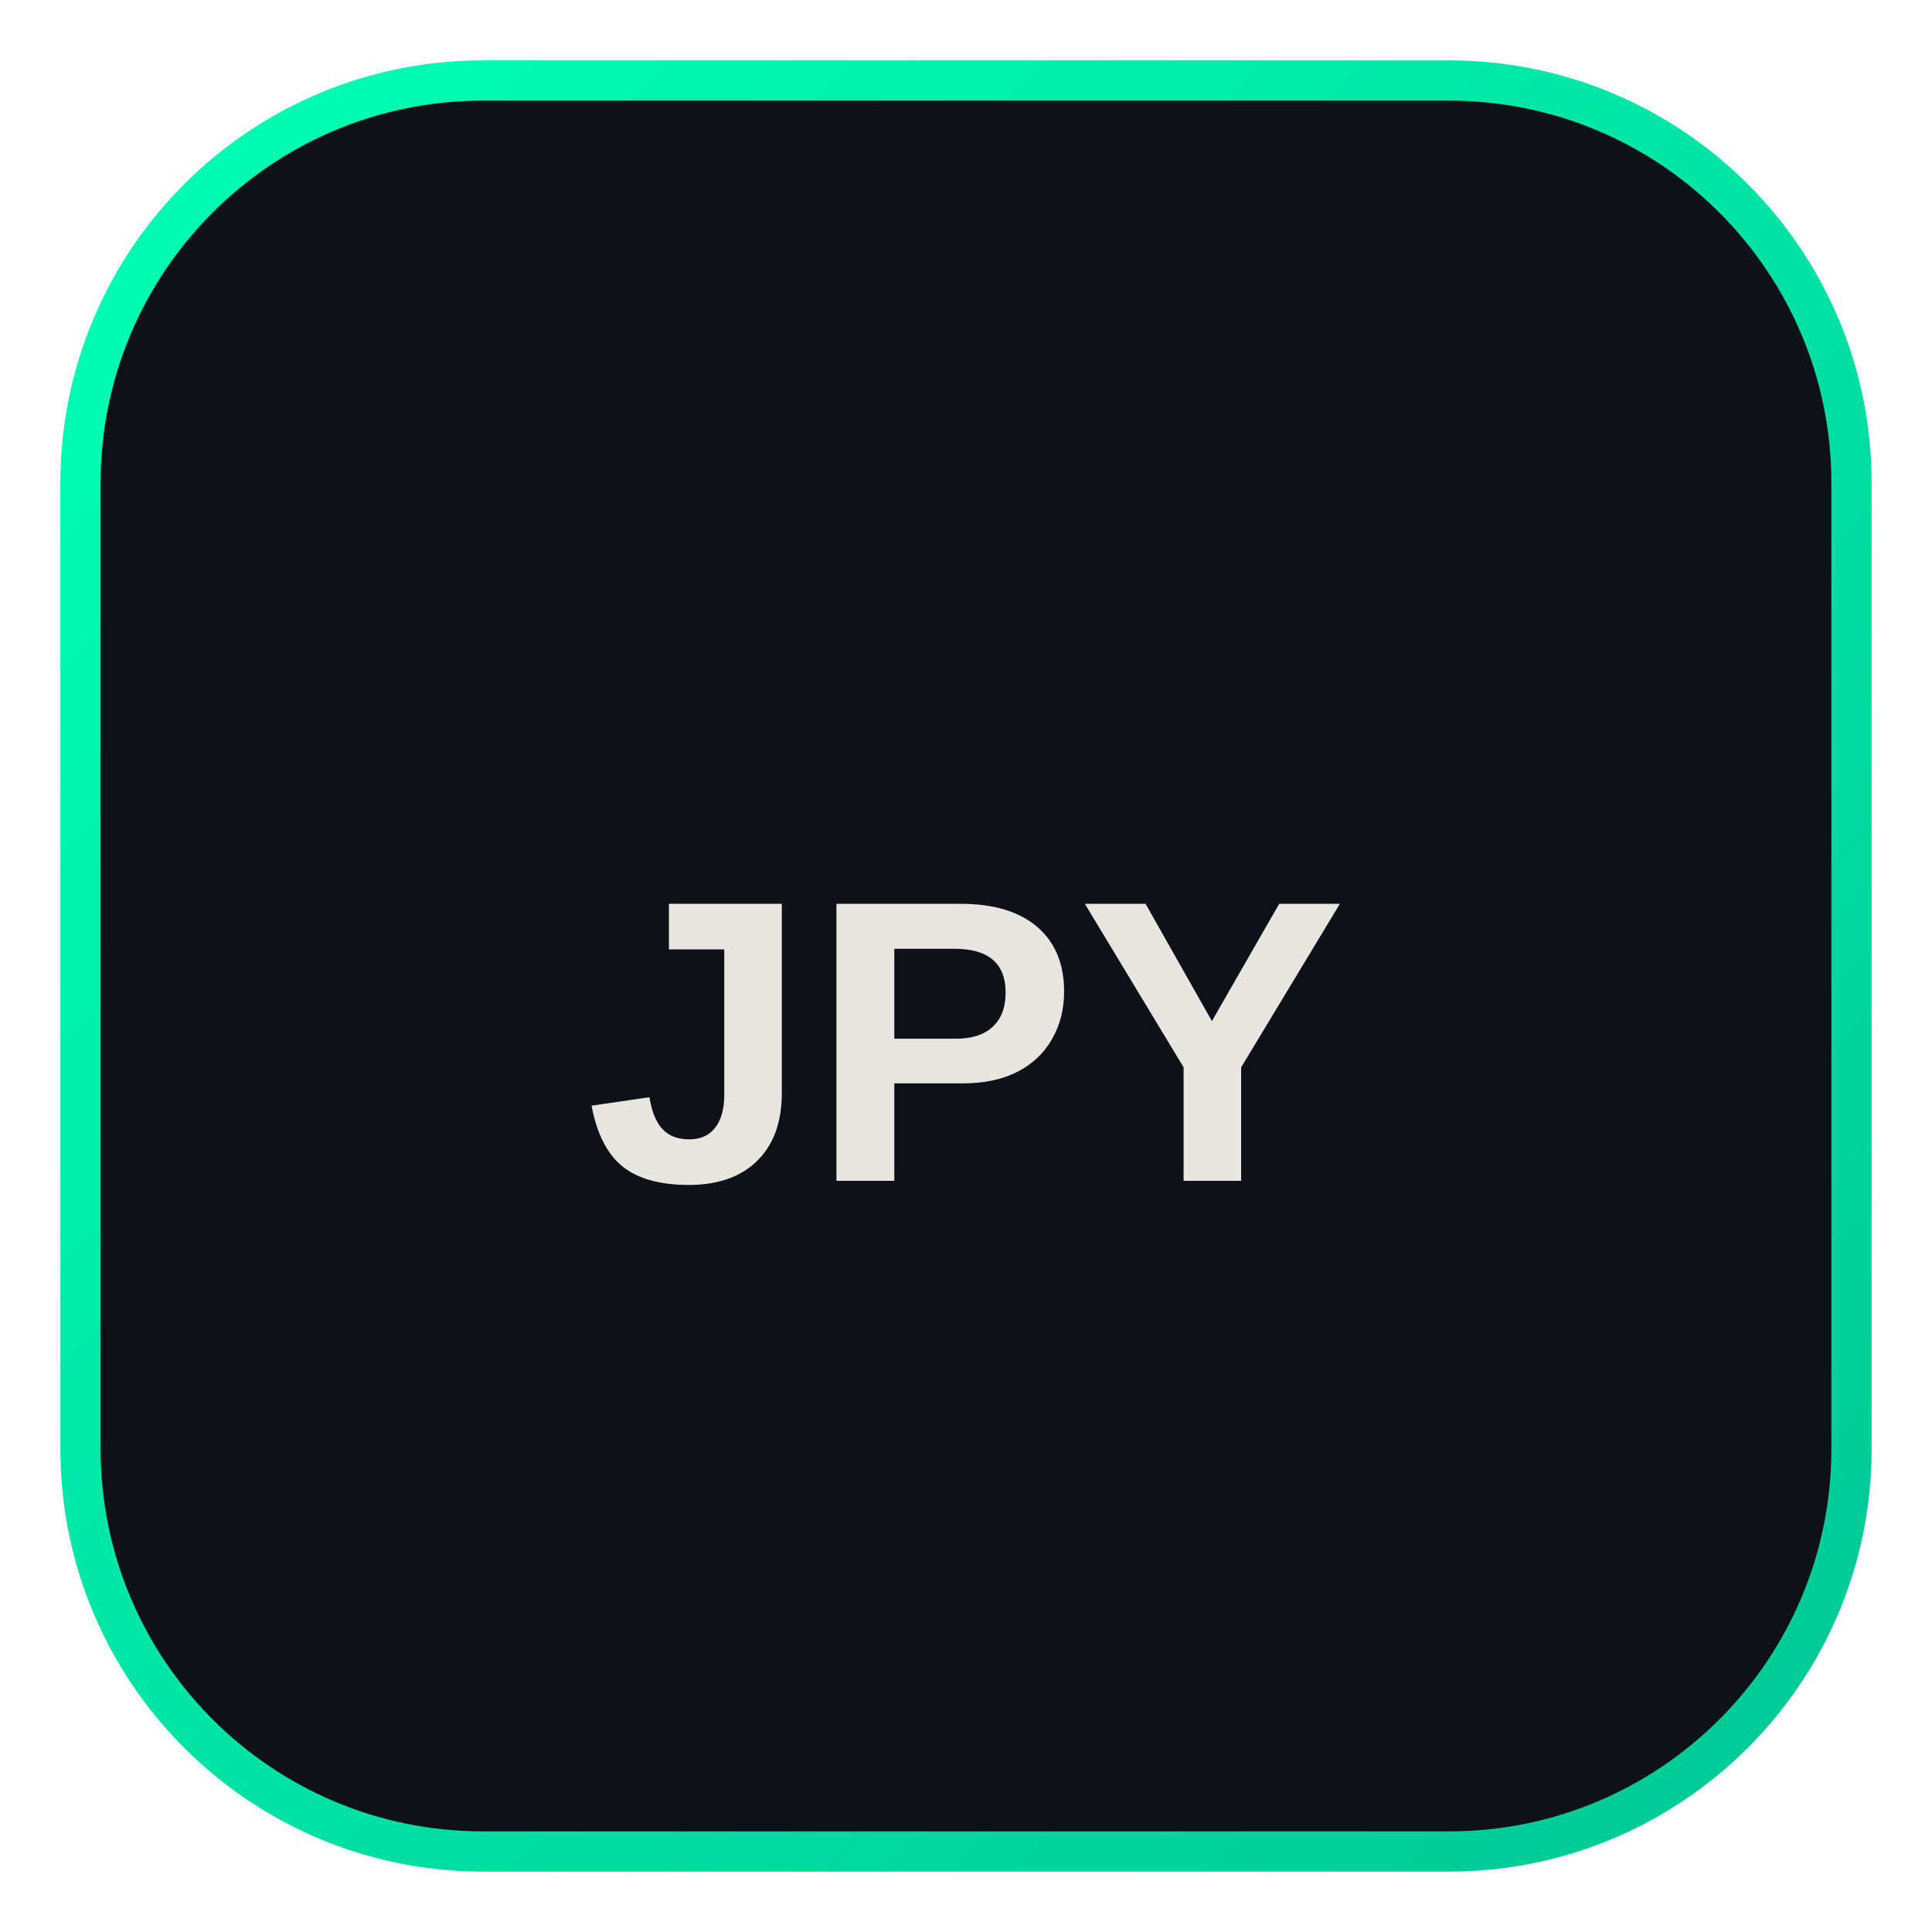
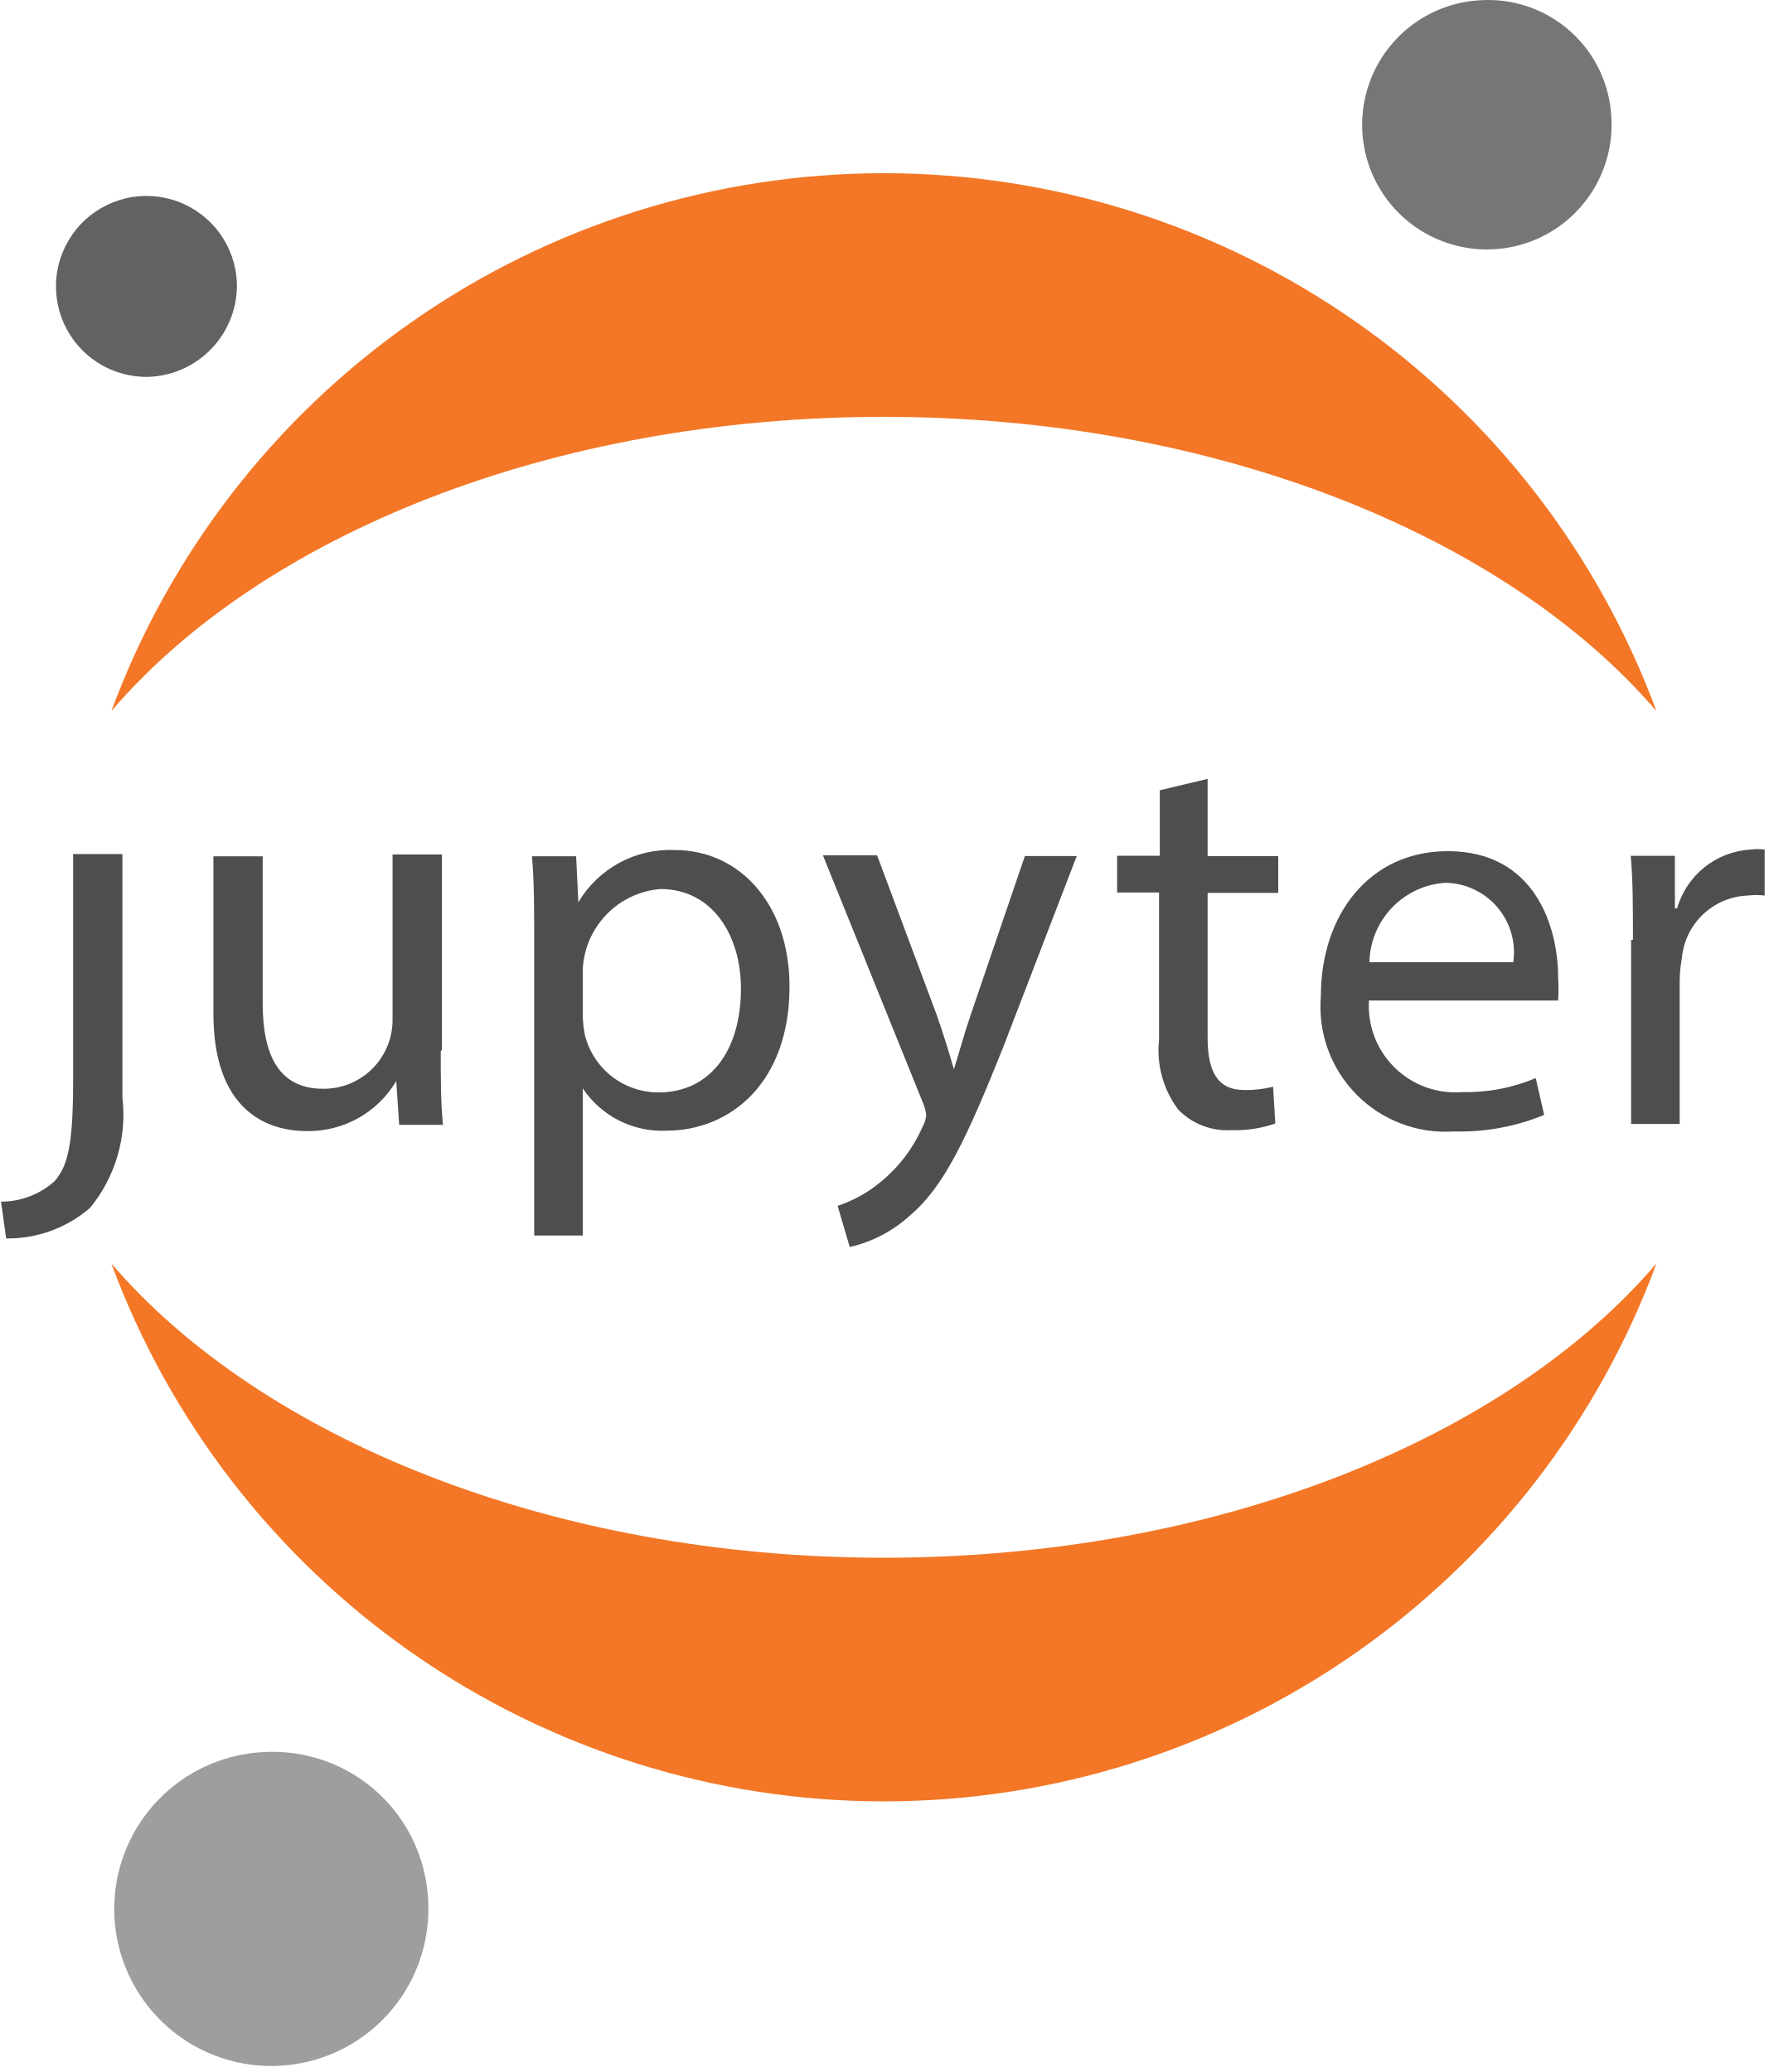
- <svg xmlns="http://www.w3.org/2000/svg" width="96" height="96" viewBox="0 0 96 96" role="img" aria-label="JPY">
-   <defs>
-     <linearGradient id="g" x1="0" y1="0" x2="1" y2="1">
-       <stop offset="0%" stop-color="#00ffb3" />
-       <stop offset="100%" stop-color="#00c896" />
-     </linearGradient>
-   </defs>
-   <rect x="4" y="4" width="88" height="88" rx="20" fill="#0f1118" stroke="url(#g)" stroke-width="2" />
-   <text x="48" y="53" text-anchor="middle" dominant-baseline="middle" font-family="Arial, Helvetica, sans-serif" font-weight="700" font-size="20" fill="#e8e6e0">JPY</text>
+ <svg xmlns="http://www.w3.org/2000/svg" width="256px" height="300px" viewBox="0 0 256 300" version="1.1" preserveAspectRatio="xMidYMid">
+   <g>
+     <path d="M10.584,156.41 L10.584,156.197 L10.584,123.658 L17.72,123.658 L17.72,158.913 C18.052,161.754 17.808,164.633 17.002,167.378 C16.197,170.123 14.847,172.677 13.034,174.889 C9.662,177.797 5.343,179.37 0.891,179.309 L0.146,173.984 C3.017,173.986 5.787,172.923 7.921,171.002 C9.838,168.765 10.584,165.729 10.584,156.41 Z M63.804,152.209 C63.804,156.203 63.804,159.771 64.123,162.86 L57.786,162.86 L57.36,156.523 C56.034,158.765 54.139,160.616 51.866,161.888 C49.593,163.161 47.023,163.808 44.419,163.765 C38.241,163.765 30.892,160.41 30.892,146.724 L30.892,123.984 L38.028,123.984 L38.028,145.286 C38.028,152.688 40.318,157.641 46.762,157.641 C48.088,157.655 49.403,157.405 50.631,156.904 C51.858,156.403 52.974,155.662 53.911,154.725 C54.849,153.787 55.589,152.672 56.09,151.444 C56.591,150.217 56.842,148.902 56.827,147.576 L56.827,123.717 L63.963,123.717 L63.963,151.996 L63.804,152.209 Z M77.331,136.654 C77.331,131.701 77.331,127.654 77.011,123.979 L83.402,123.979 L83.721,130.636 C85.145,128.231 87.195,126.257 89.652,124.925 C92.109,123.594 94.882,122.954 97.674,123.074 C107.154,123.074 114.29,131.009 114.29,142.831 C114.29,156.784 105.716,163.708 96.449,163.708 C94.078,163.813 91.719,163.305 89.601,162.232 C87.483,161.159 85.678,159.558 84.36,157.583 L84.36,178.885 L77.331,178.885 L77.331,136.814 L77.331,136.654 Z M84.36,147.039 C84.38,148.005 84.487,148.967 84.68,149.914 C85.284,152.279 86.66,154.375 88.589,155.87 C90.518,157.365 92.89,158.174 95.331,158.169 C102.84,158.169 107.26,152.045 107.26,143.151 C107.26,135.376 103.106,128.719 95.597,128.719 C92.626,128.962 89.845,130.281 87.776,132.428 C85.708,134.575 84.493,137.403 84.36,140.382 L84.36,147.039 Z M127.005,123.944 L135.579,146.897 C136.484,149.453 137.443,152.542 138.082,154.832 C138.827,152.488 139.626,149.506 140.585,146.737 L148.36,123.944 L155.869,123.944 L145.218,151.636 C139.892,164.95 136.644,171.82 131.744,175.974 C129.276,178.228 126.268,179.806 123.01,180.554 L121.253,174.589 C123.531,173.841 125.645,172.666 127.484,171.128 C130.082,169.011 132.144,166.31 133.502,163.246 C133.792,162.715 133.99,162.139 134.087,161.542 C134.027,160.899 133.865,160.27 133.608,159.678 L119.123,123.837 L126.898,123.837 L127.005,123.944 Z M174.814,112.771 L174.814,123.954 L185.039,123.954 L185.039,129.28 L174.814,129.28 L174.814,150.263 C174.814,155.056 176.198,157.825 180.139,157.825 C181.539,157.848 182.935,157.687 184.293,157.346 L184.613,162.671 C182.577,163.376 180.428,163.701 178.275,163.63 C176.849,163.719 175.421,163.499 174.088,162.984 C172.755,162.469 171.549,161.672 170.553,160.647 C168.384,157.746 167.394,154.13 167.784,150.529 L167.784,129.227 L161.713,129.227 L161.713,123.901 L167.89,123.901 L167.89,114.422 L174.814,112.771 Z M198.184,144.648 C198.04,146.454 198.289,148.27 198.915,149.97 C199.541,151.67 200.529,153.214 201.81,154.495 C203.091,155.777 204.635,156.764 206.336,157.39 C208.036,158.016 209.852,158.266 211.658,158.121 C215.311,158.203 218.94,157.513 222.309,156.097 L223.534,161.423 C219.4,163.126 214.955,163.942 210.486,163.819 C207.881,163.998 205.268,163.611 202.827,162.684 C200.385,161.758 198.173,160.314 196.341,158.453 C194.51,156.591 193.103,154.355 192.217,151.899 C191.331,149.442 190.987,146.823 191.208,144.221 C191.208,132.505 198.184,123.239 209.581,123.239 C222.362,123.239 225.558,134.422 225.558,141.559 C225.626,142.658 225.626,143.761 225.558,144.861 L198.025,144.861 L198.184,144.648 Z M219.061,139.322 C219.266,137.898 219.164,136.447 218.761,135.066 C218.358,133.685 217.664,132.406 216.726,131.316 C215.787,130.226 214.626,129.35 213.32,128.747 C212.014,128.143 210.594,127.827 209.155,127.819 C206.229,128.031 203.488,129.328 201.468,131.456 C199.448,133.583 198.296,136.389 198.238,139.322 L219.061,139.322 Z M236.385,136.053 C236.385,131.474 236.385,127.533 236.066,123.911 L242.456,123.911 L242.456,131.527 L242.776,131.527 C243.447,129.176 244.833,127.093 246.741,125.566 C248.65,124.039 250.987,123.144 253.427,123.006 C254.099,122.918 254.779,122.918 255.451,123.006 L255.451,129.663 C254.637,129.569 253.815,129.569 253.001,129.663 C250.584,129.756 248.283,130.727 246.529,132.393 C244.774,134.059 243.686,136.307 243.468,138.716 C243.269,139.806 243.162,140.91 243.149,142.018 L243.149,162.734 L236.119,162.734 L236.119,136.107 L236.385,136.053 Z" fill="#4E4E4E" />
+     <path d="M233.258,16.962 C233.477,20.54 232.625,24.102 230.813,27.194 C229,30.286 226.308,32.769 223.079,34.326 C219.85,35.882 216.231,36.443 212.683,35.936 C209.135,35.428 205.818,33.876 203.155,31.477 C200.491,29.078 198.603,25.94 197.729,22.464 C196.855,18.988 197.036,15.33 198.249,11.957 C199.461,8.584 201.65,5.648 204.537,3.523 C207.424,1.399 210.878,0.182 214.459,0.027 C216.807,-0.102 219.157,0.234 221.374,1.016 C223.592,1.799 225.633,3.012 227.38,4.585 C229.127,6.159 230.546,8.063 231.555,10.187 C232.563,12.311 233.142,14.614 233.258,16.962 Z" fill="#767677" />
+     <path d="M127.953,225.541 C80.024,225.541 37.898,208.34 16.117,182.937 C24.568,205.789 39.818,225.505 59.812,239.429 C79.807,253.353 103.588,260.817 127.953,260.817 C152.318,260.817 176.099,253.353 196.094,239.429 C216.089,225.505 231.338,205.789 239.789,182.937 C218.061,208.34 176.096,225.541 127.953,225.541 Z" fill="#F37726" />
+     <path d="M127.953,60.354 C175.883,60.354 218.008,77.556 239.789,102.958 C231.338,80.106 216.089,60.391 196.094,46.467 C176.099,32.543 152.318,25.078 127.953,25.078 C103.588,25.078 79.807,32.543 59.812,46.467 C39.818,60.391 24.568,80.106 16.117,102.958 C37.898,77.503 79.811,60.354 127.953,60.354 Z" fill="#F37726" />
+     <path d="M61.972,274.975 C62.253,279.482 61.186,283.97 58.907,287.868 C56.628,291.766 53.241,294.897 49.176,296.863 C45.111,298.828 40.553,299.54 36.083,298.906 C31.613,298.272 27.432,296.321 24.074,293.303 C20.716,290.285 18.333,286.335 17.227,281.957 C16.122,277.579 16.345,272.971 17.868,268.721 C19.391,264.47 22.145,260.769 25.779,258.089 C29.413,255.41 33.762,253.872 38.273,253.673 C41.228,253.515 44.185,253.941 46.976,254.926 C49.766,255.911 52.335,257.436 54.536,259.414 C56.736,261.393 58.526,263.785 59.802,266.455 C61.078,269.125 61.815,272.02 61.972,274.975 Z" fill="#9E9E9E" />
+     <path d="M21.564,54.565 C18.981,54.636 16.435,53.942 14.246,52.571 C12.057,51.199 10.322,49.21 9.26,46.855 C8.198,44.5 7.856,41.883 8.277,39.334 C8.698,36.785 9.863,34.417 11.626,32.529 C13.389,30.64 15.671,29.315 18.186,28.72 C20.7,28.126 23.334,28.287 25.756,29.185 C28.179,30.083 30.282,31.678 31.8,33.768 C33.319,35.858 34.186,38.35 34.292,40.932 C34.393,44.422 33.113,47.812 30.73,50.364 C28.347,52.917 25.053,54.426 21.564,54.565 Z" fill="#616262" />
+   </g>
</svg>
